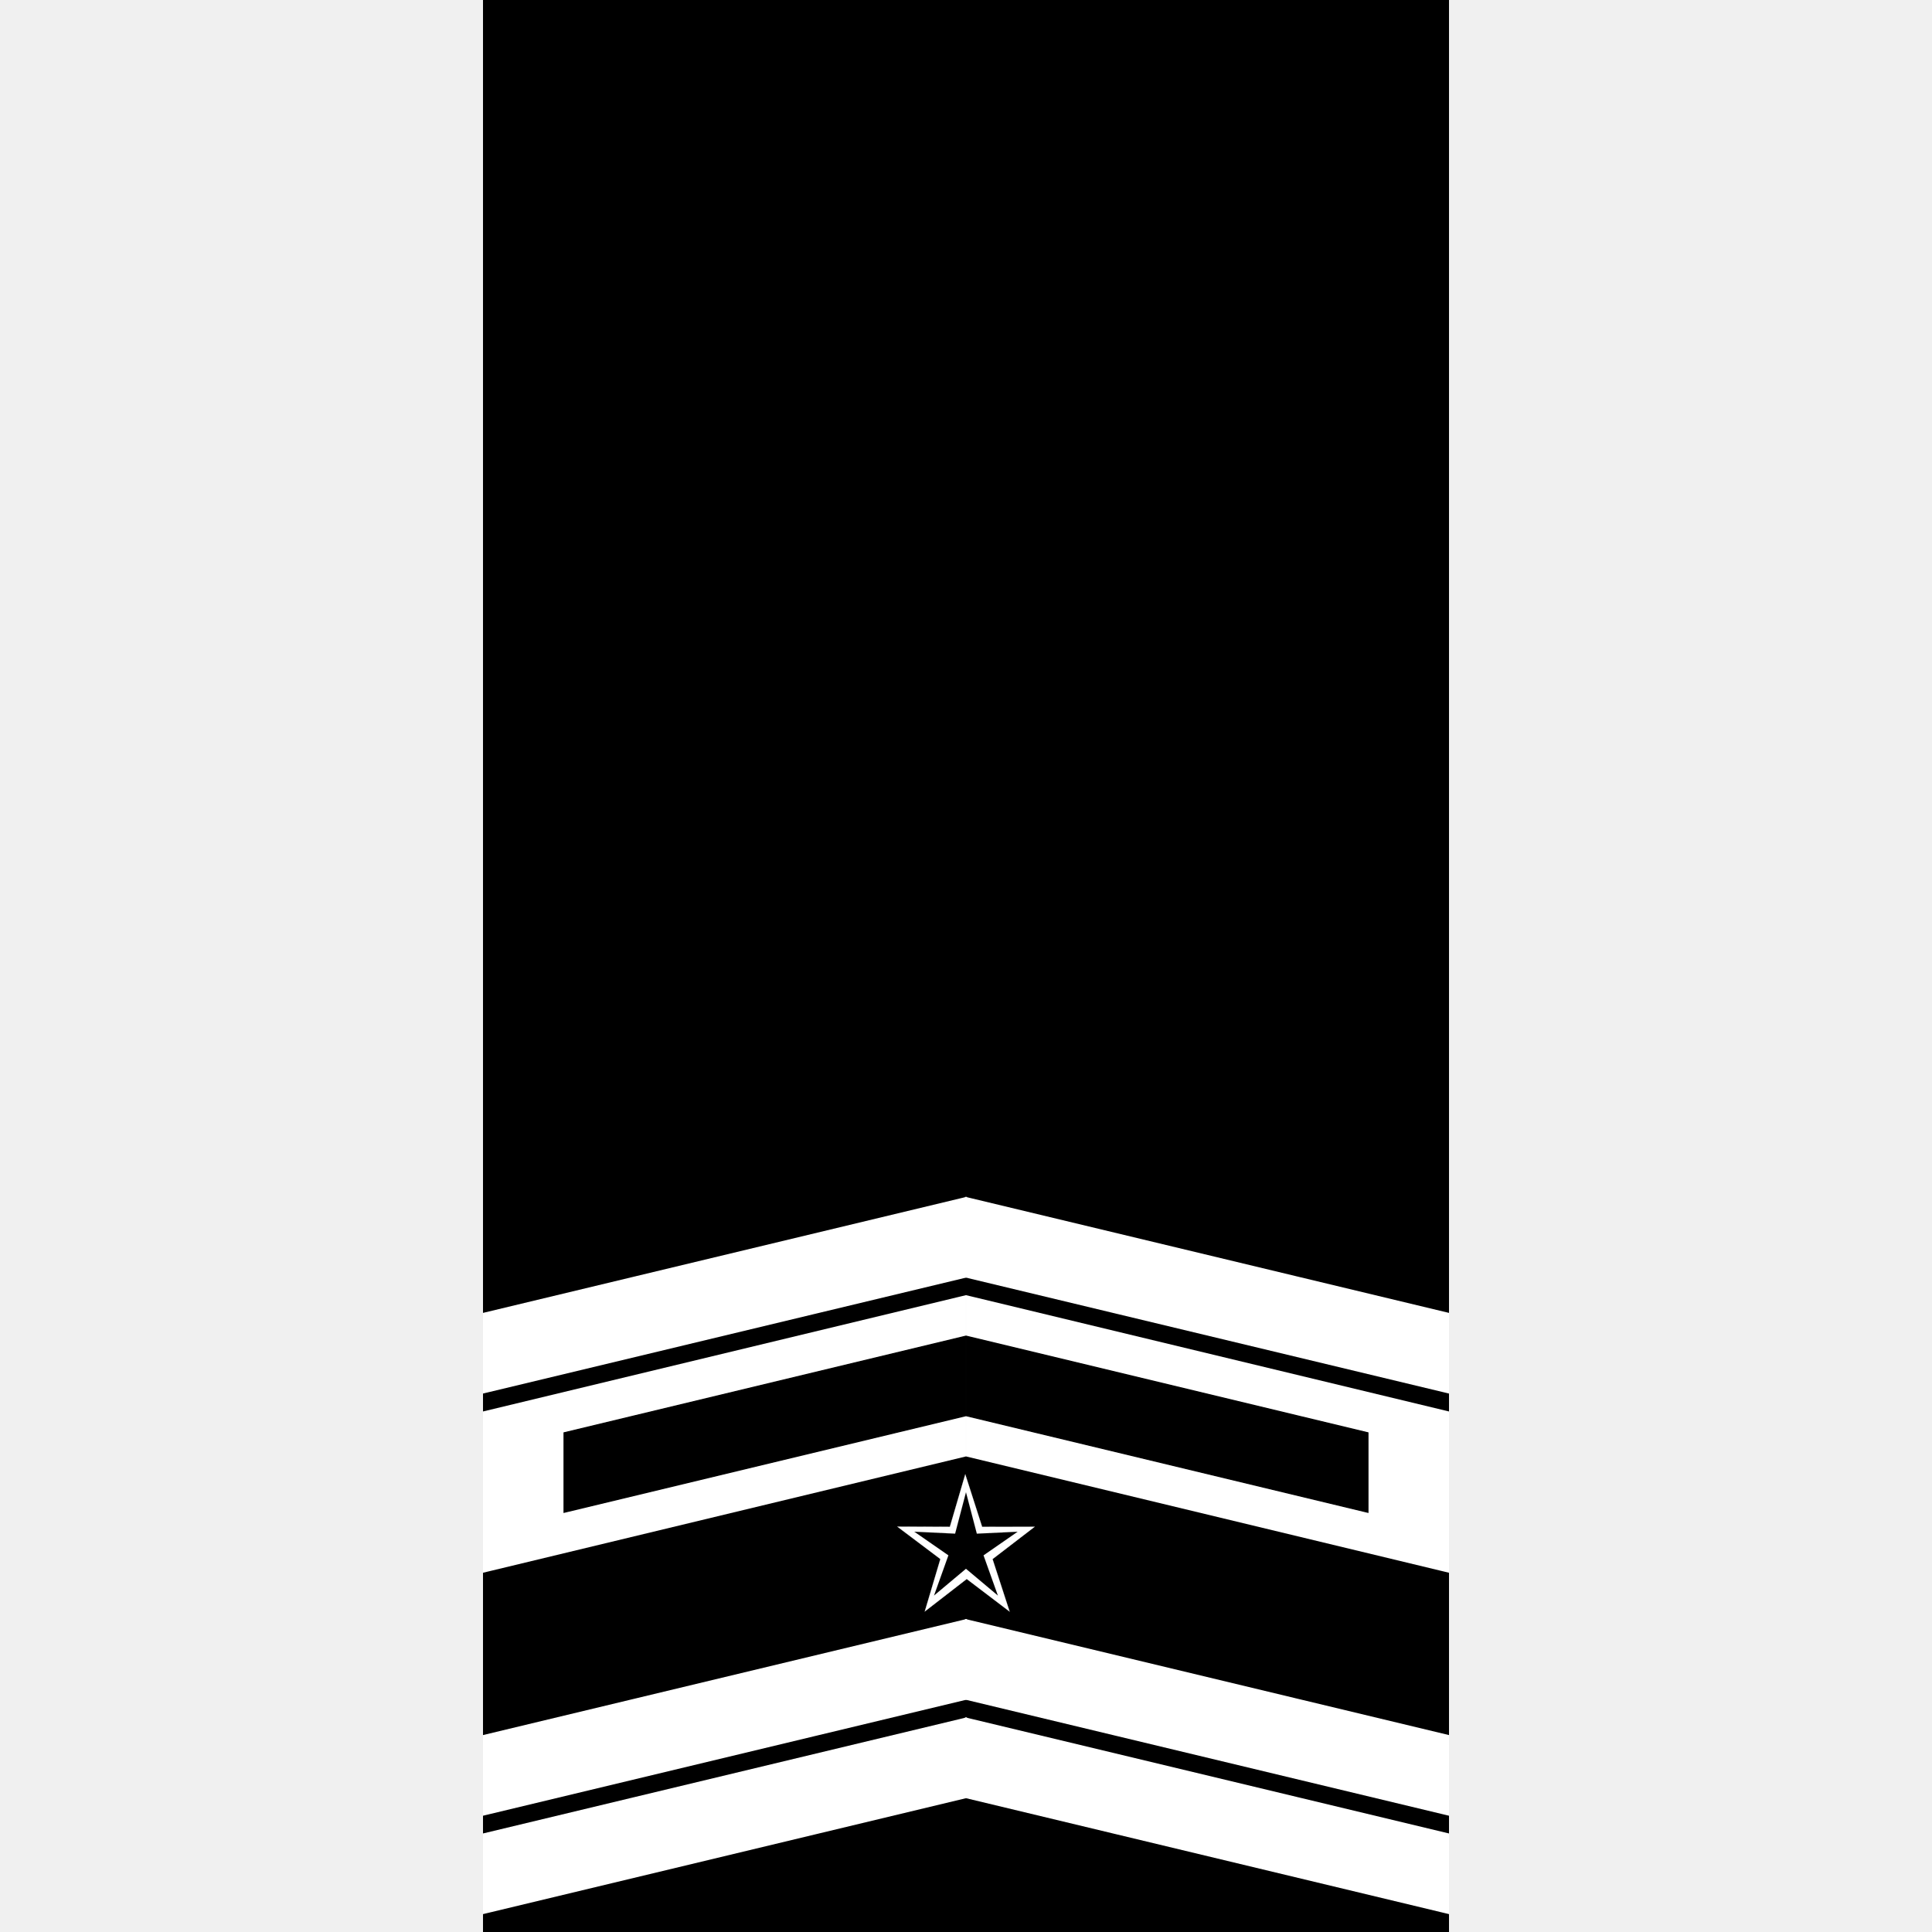
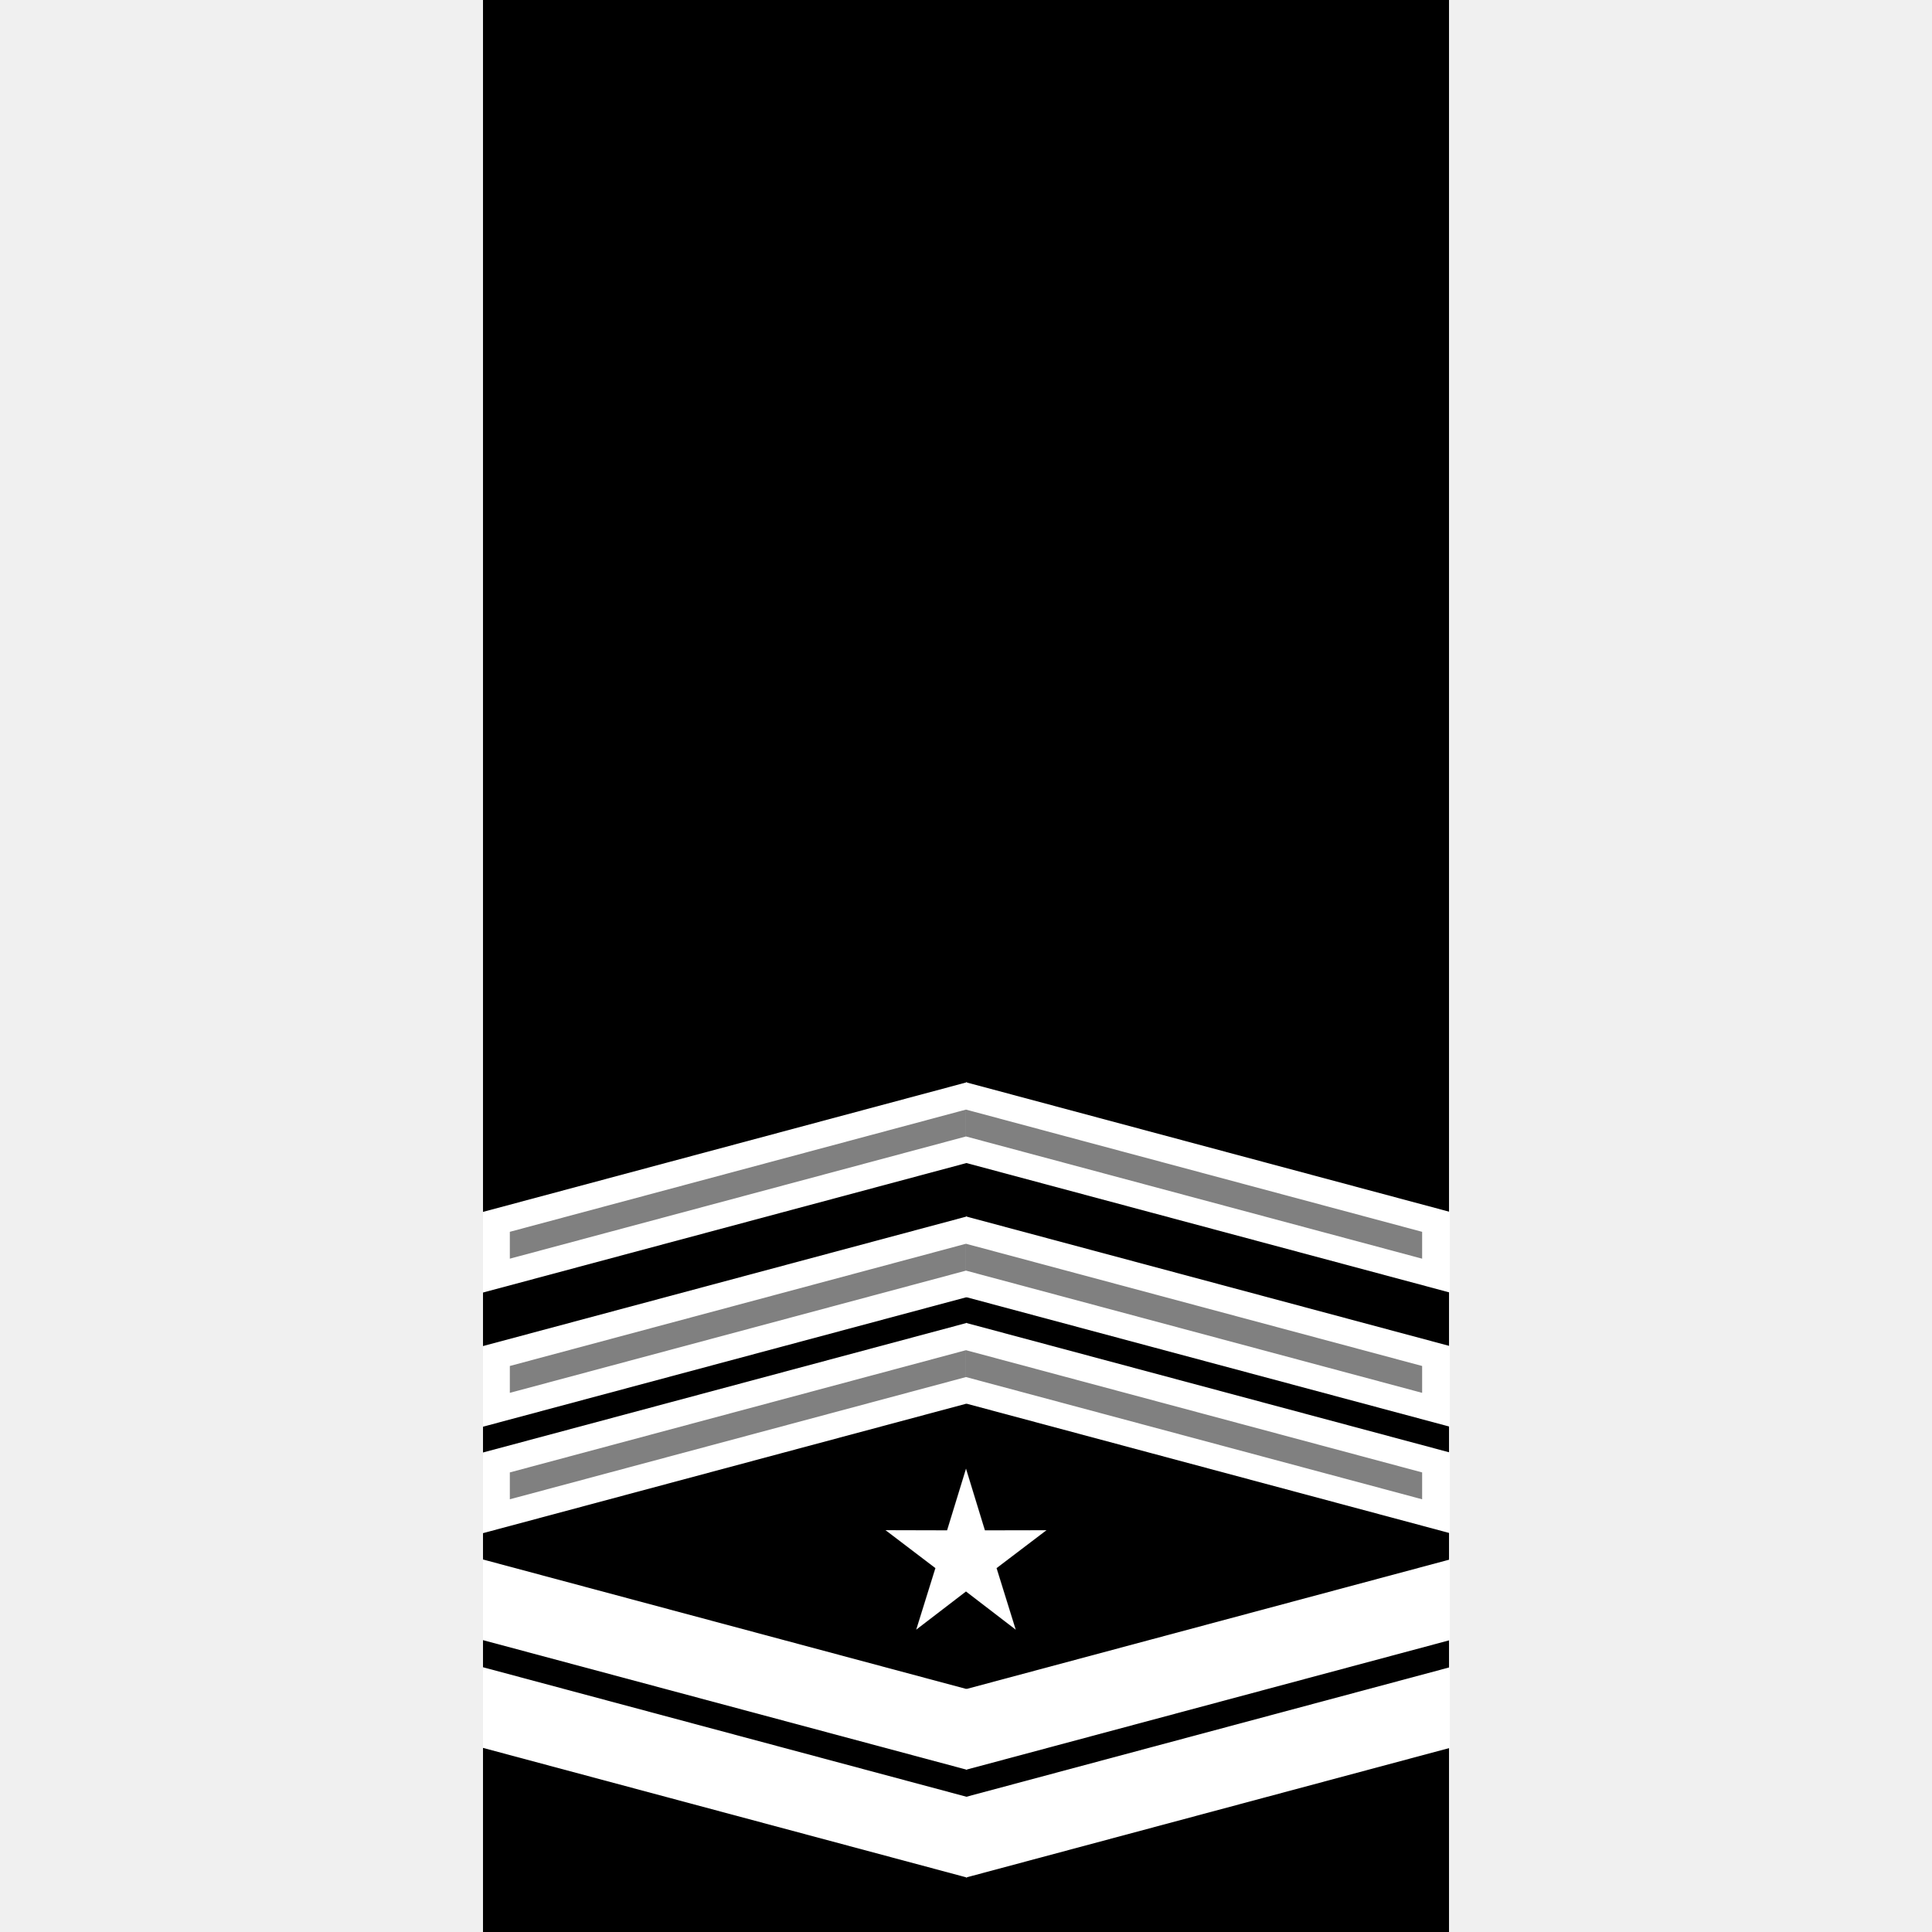
<svg xmlns="http://www.w3.org/2000/svg" width="1080" height="1080" viewBox="0 0 1080 1080" version="1.1" id="svg1" xml:space="preserve">
  <defs id="defs1" />
  <g id="layer1" style="display:inline">
    <rect style="display:inline;fill:#000000;stroke:#000000;stroke-width:1.211" id="rect4" width="538.789" height="1078.789" x="270.605" y="0.605" />
  </g>
  <g id="layer2">
-     <g id="g1" transform="matrix(1.001855,0,0,0.9999981,-1.002236,475.0009)">
-       <g id="layer2-7" transform="rotate(180,539.9955,539.9141)">
-         <rect style="fill:#ffffff;stroke:#ffffff;stroke-width:0.65" id="rect1" width="277.046" height="44.43" x="278.525" y="420.114" transform="matrix(0.9722883,0.233785,0,1,0,0)" />
-         <rect style="fill:#ffffff;stroke:#ffffff;stroke-width:0.65" id="rect1-0" width="277.046" height="44.43" x="-832.238" y="679.794" transform="matrix(-0.9722883,0.233785,0,1,0,0)" />
+     <g id="g2-4" transform="matrix(1,0,0,-1,1.7111171e-5,1530.771)">
+       <g id="layer2-5-5" transform="rotate(180,539.9955,539.9141)">
+         <rect style="fill:#ffffff;stroke:#ffffff;stroke-width:0.652" id="rect1-51" width="279.383" height="44.429" x="279.319" y="409.195" transform="matrix(0.9659446,0.258749,0,1,0,0)" />
+         <rect style="fill:#ffffff;stroke:#ffffff;stroke-width:0.652" id="rect1-0-7" width="279.38" height="44.429" x="-838.222" y="698.358" transform="matrix(-0.9659446,0.258749,0,1,0,0)" />
      </g>
    </g>
-     <g id="g2" transform="matrix(1.001855,0,0,0.9999981,-1.002236,420.001)">
-       <g id="layer2-7-1" transform="rotate(180,539.9955,539.9141)">
-         <rect style="fill:#ffffff;stroke:#ffffff;stroke-width:0.65" id="rect1-2" width="277.046" height="44.43" x="278.525" y="420.114" transform="matrix(0.9722883,0.233785,0,1,0,0)" />
-         <rect style="fill:#ffffff;stroke:#ffffff;stroke-width:0.65" id="rect1-0-1" width="277.046" height="44.43" x="-832.238" y="679.794" transform="matrix(-0.9722883,0.233785,0,1,0,0)" />
+     <g id="g1" transform="matrix(1,0,0,-1,1.7111171e-5,1470.536)">
+       <g id="layer2-5" transform="rotate(180,539.9955,539.9141)">
+         <rect style="fill:#ffffff;stroke:#ffffff;stroke-width:0.652" id="rect1" width="279.383" height="44.429" x="279.319" y="409.195" transform="matrix(0.9659446,0.258749,0,1,0,0)" />
+         <rect style="fill:#ffffff;stroke:#ffffff;stroke-width:0.652" id="rect1-0" width="279.38" height="44.429" x="-838.222" y="698.358" transform="matrix(-0.9659446,0.258749,0,1,0,0)" />
      </g>
    </g>
-     <g id="g3" transform="matrix(0.1425927,0,0,0.1425927,462.9887,785.5)">
-       <g id="layer2-3">
-         <path style="fill:#ffffff;stroke:#ffffff" id="path7" d="M 462,612 178.511,420.522 -90.276,632.143 4.228,303.359 -280.095,113.121 61.8,101.4 154.866,-227.794 271.665,93.746 613.506,80.53 343.796,290.974 Z" transform="matrix(0.6017318,0.02366392,-0.01308325,0.6321408,441.0384,411.3633)" />
-         <path style="fill:#000000;stroke:#000000" id="path8" d="M 814,878 205.745,527.743 -270.786,1043.08 -125.634,356.36 -763.005,62.4 -65.04,-11.76 17.574,-708.774 303.787,-67.887 992.217,-204.706 471.142,265.544 Z" transform="matrix(0.2250897,0.03606447,-0.03431589,0.2365593,511.7385,508.9232)" />
+     <g id="g2" transform="matrix(0.1666667,0,0,0.1666667,450,776)">
+       <g id="layer2-2">
+         <path style="fill:#ffffff;stroke:#ffffff" id="path8" d="M 814,878 211.362,564.654 -270.786,1043.08 -159.002,373.108 -763.005,62.4 -91.28,-38.32 17.574,-708.774 320.939,-101.051 992.217,-204.706 507.982,271.608 Z" transform="matrix(0.3001539,0.04811045,-0.04575974,0.3155731,502.3446,493.3446)" />
      </g>
    </g>
-     <g id="g4" transform="matrix(1.000007,0,0,1,-0.00184354,261.5875)">
-       <g id="layer2-8" transform="rotate(180,539.9956,539.9166)">
-         <rect style="fill:#ffffff;stroke:#ffffff;stroke-width:0.92" id="rect1-08" width="276.795" height="89.232" x="278.174" y="397.687" transform="matrix(0.9722057,0.2341281,0,1,0,0)" />
-         <rect style="fill:#000000;stroke:#000000;stroke-width:0.593" id="rect1-9" width="230.815" height="44.485" x="324.279" y="420.171" transform="matrix(0.9722718,0.2338536,0,1,0,0)" />
-         <rect style="fill:#ffffff;stroke:#ffffff;stroke-width:0.92" id="rect1-8" width="276.795" height="89.232" x="-832.688" y="657.769" transform="matrix(-0.9722057,0.2341281,0,1,0,0)" />
-         <rect style="fill:#000000;stroke:#000000;stroke-width:0.593" id="rect1-9-9" width="230.815" height="44.485" x="-786.508" y="679.93" transform="matrix(-0.9722718,0.2338536,0,1,0,0)" />
+     <g id="g3" transform="translate(1.7111171e-5,258.27)">
+       <g id="layer2-3" transform="rotate(180,539.9955,539.9141)">
+         <rect style="fill:#ffffff;stroke:#ffffff;stroke-width:0.652" id="rect1-5" width="279.383" height="44.429" x="279.319" y="409.195" transform="matrix(0.9659446,0.258749,0,1,0,0)" />
+         <rect style="fill:#ffffff;stroke:#ffffff;stroke-width:0.652" id="rect1-0-9" width="279.38" height="44.429" x="-838.222" y="698.358" transform="matrix(-0.9659446,0.258749,0,1,0,0)" />
+         <rect style="fill:#808080;stroke:#808080;stroke-width:0.982" id="rect2" width="262.996" height="14.035" x="-822.544" y="-727.532" transform="matrix(-0.9659258,0.258819,0,-1,0,0)" />
+         <rect style="fill:#808080;stroke:#808080;stroke-width:0.982" id="rect2-2" width="262.996" height="14.035" x="295.553" y="-438.147" transform="matrix(0.9659258,0.258819,0,-1,0,0)" />
      </g>
    </g>
-     <g id="g2-8" transform="matrix(1.001855,0,0,0.9999981,-1.002236,184.0014)">
-       <g id="layer2-7-8" transform="rotate(180,539.9955,539.9141)">
-         <rect style="fill:#ffffff;stroke:#ffffff;stroke-width:0.65" id="rect1-09" width="277.046" height="44.43" x="278.525" y="420.114" transform="matrix(0.9722883,0.233785,0,1,0,0)" />
-         <rect style="fill:#ffffff;stroke:#ffffff;stroke-width:0.65" id="rect1-0-6" width="277.046" height="44.43" x="-832.238" y="679.794" transform="matrix(-0.9722883,0.233785,0,1,0,0)" />
+     <g id="g3-3" transform="translate(1.7111171e-5,198.77)">
+       <g id="layer2-3-6" transform="rotate(180,539.9955,539.9141)">
+         <rect style="fill:#ffffff;stroke:#ffffff;stroke-width:0.652" id="rect1-5-1" width="279.383" height="44.429" x="279.319" y="409.195" transform="matrix(0.9659446,0.258749,0,1,0,0)" />
+         <rect style="fill:#ffffff;stroke:#ffffff;stroke-width:0.652" id="rect1-0-9-5" width="279.38" height="44.429" x="-838.222" y="698.358" transform="matrix(-0.9659446,0.258749,0,1,0,0)" />
+         <rect style="fill:#808080;stroke:#808080;stroke-width:0.982" id="rect2-4" width="262.996" height="14.035" x="-822.544" y="-727.532" transform="matrix(-0.9659258,0.258819,0,-1,0,0)" />
+         <rect style="fill:#808080;stroke:#808080;stroke-width:0.982" id="rect2-2-2" width="262.996" height="14.035" x="295.553" y="-438.147" transform="matrix(0.9659258,0.258819,0,-1,0,0)" />
+       </g>
+     </g>
+     <g id="g3-3-7" transform="translate(1.7111171e-5,123.77)">
+       <g id="layer2-3-6-2" transform="rotate(180,539.9955,539.9141)">
+         <rect style="fill:#ffffff;stroke:#ffffff;stroke-width:0.652" id="rect1-5-1-6" width="279.383" height="44.429" x="279.319" y="409.195" transform="matrix(0.9659446,0.258749,0,1,0,0)" />
+         <rect style="fill:#ffffff;stroke:#ffffff;stroke-width:0.652" id="rect1-0-9-5-0" width="279.38" height="44.429" x="-838.222" y="698.358" transform="matrix(-0.9659446,0.258749,0,1,0,0)" />
+         <rect style="fill:#808080;stroke:#808080;stroke-width:0.982" id="rect2-4-1" width="262.996" height="14.035" x="-822.544" y="-727.532" transform="matrix(-0.9659258,0.258819,0,-1,0,0)" />
+         <rect style="fill:#808080;stroke:#808080;stroke-width:0.982" id="rect2-2-2-6" width="262.996" height="14.035" x="295.553" y="-438.147" transform="matrix(0.9659258,0.258819,0,-1,0,0)" />
      </g>
    </g>
  </g>
</svg>
